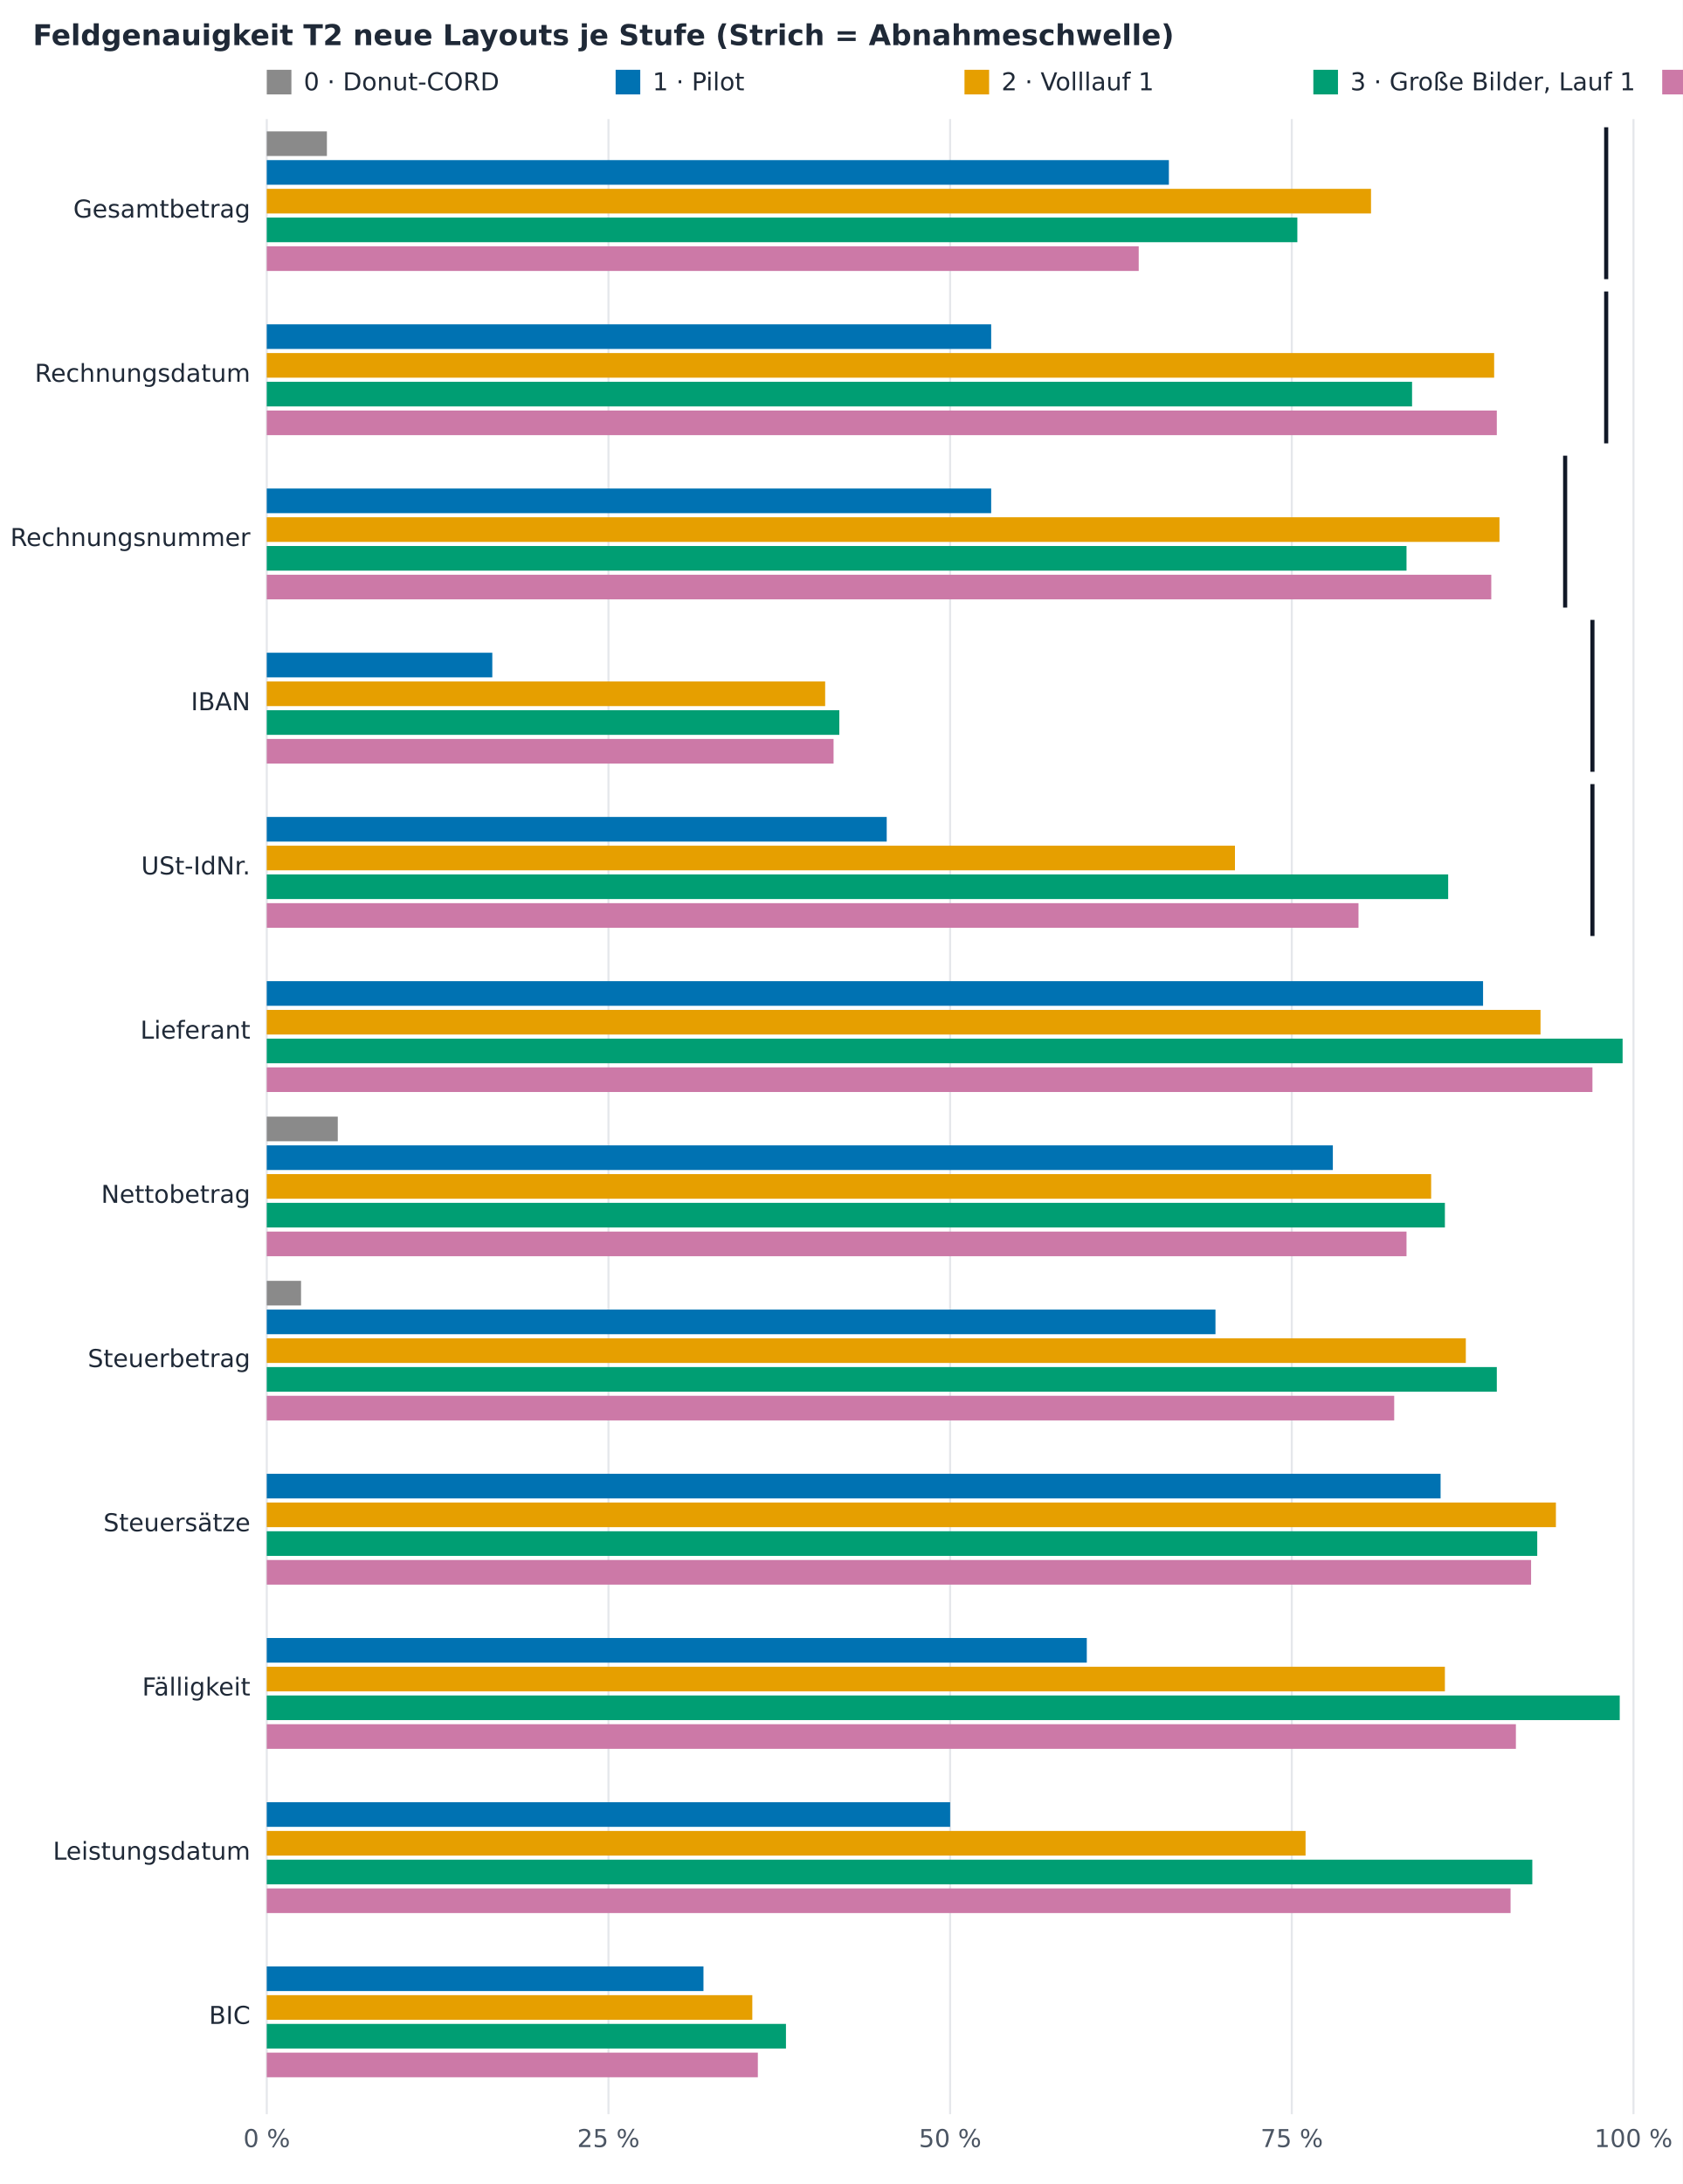
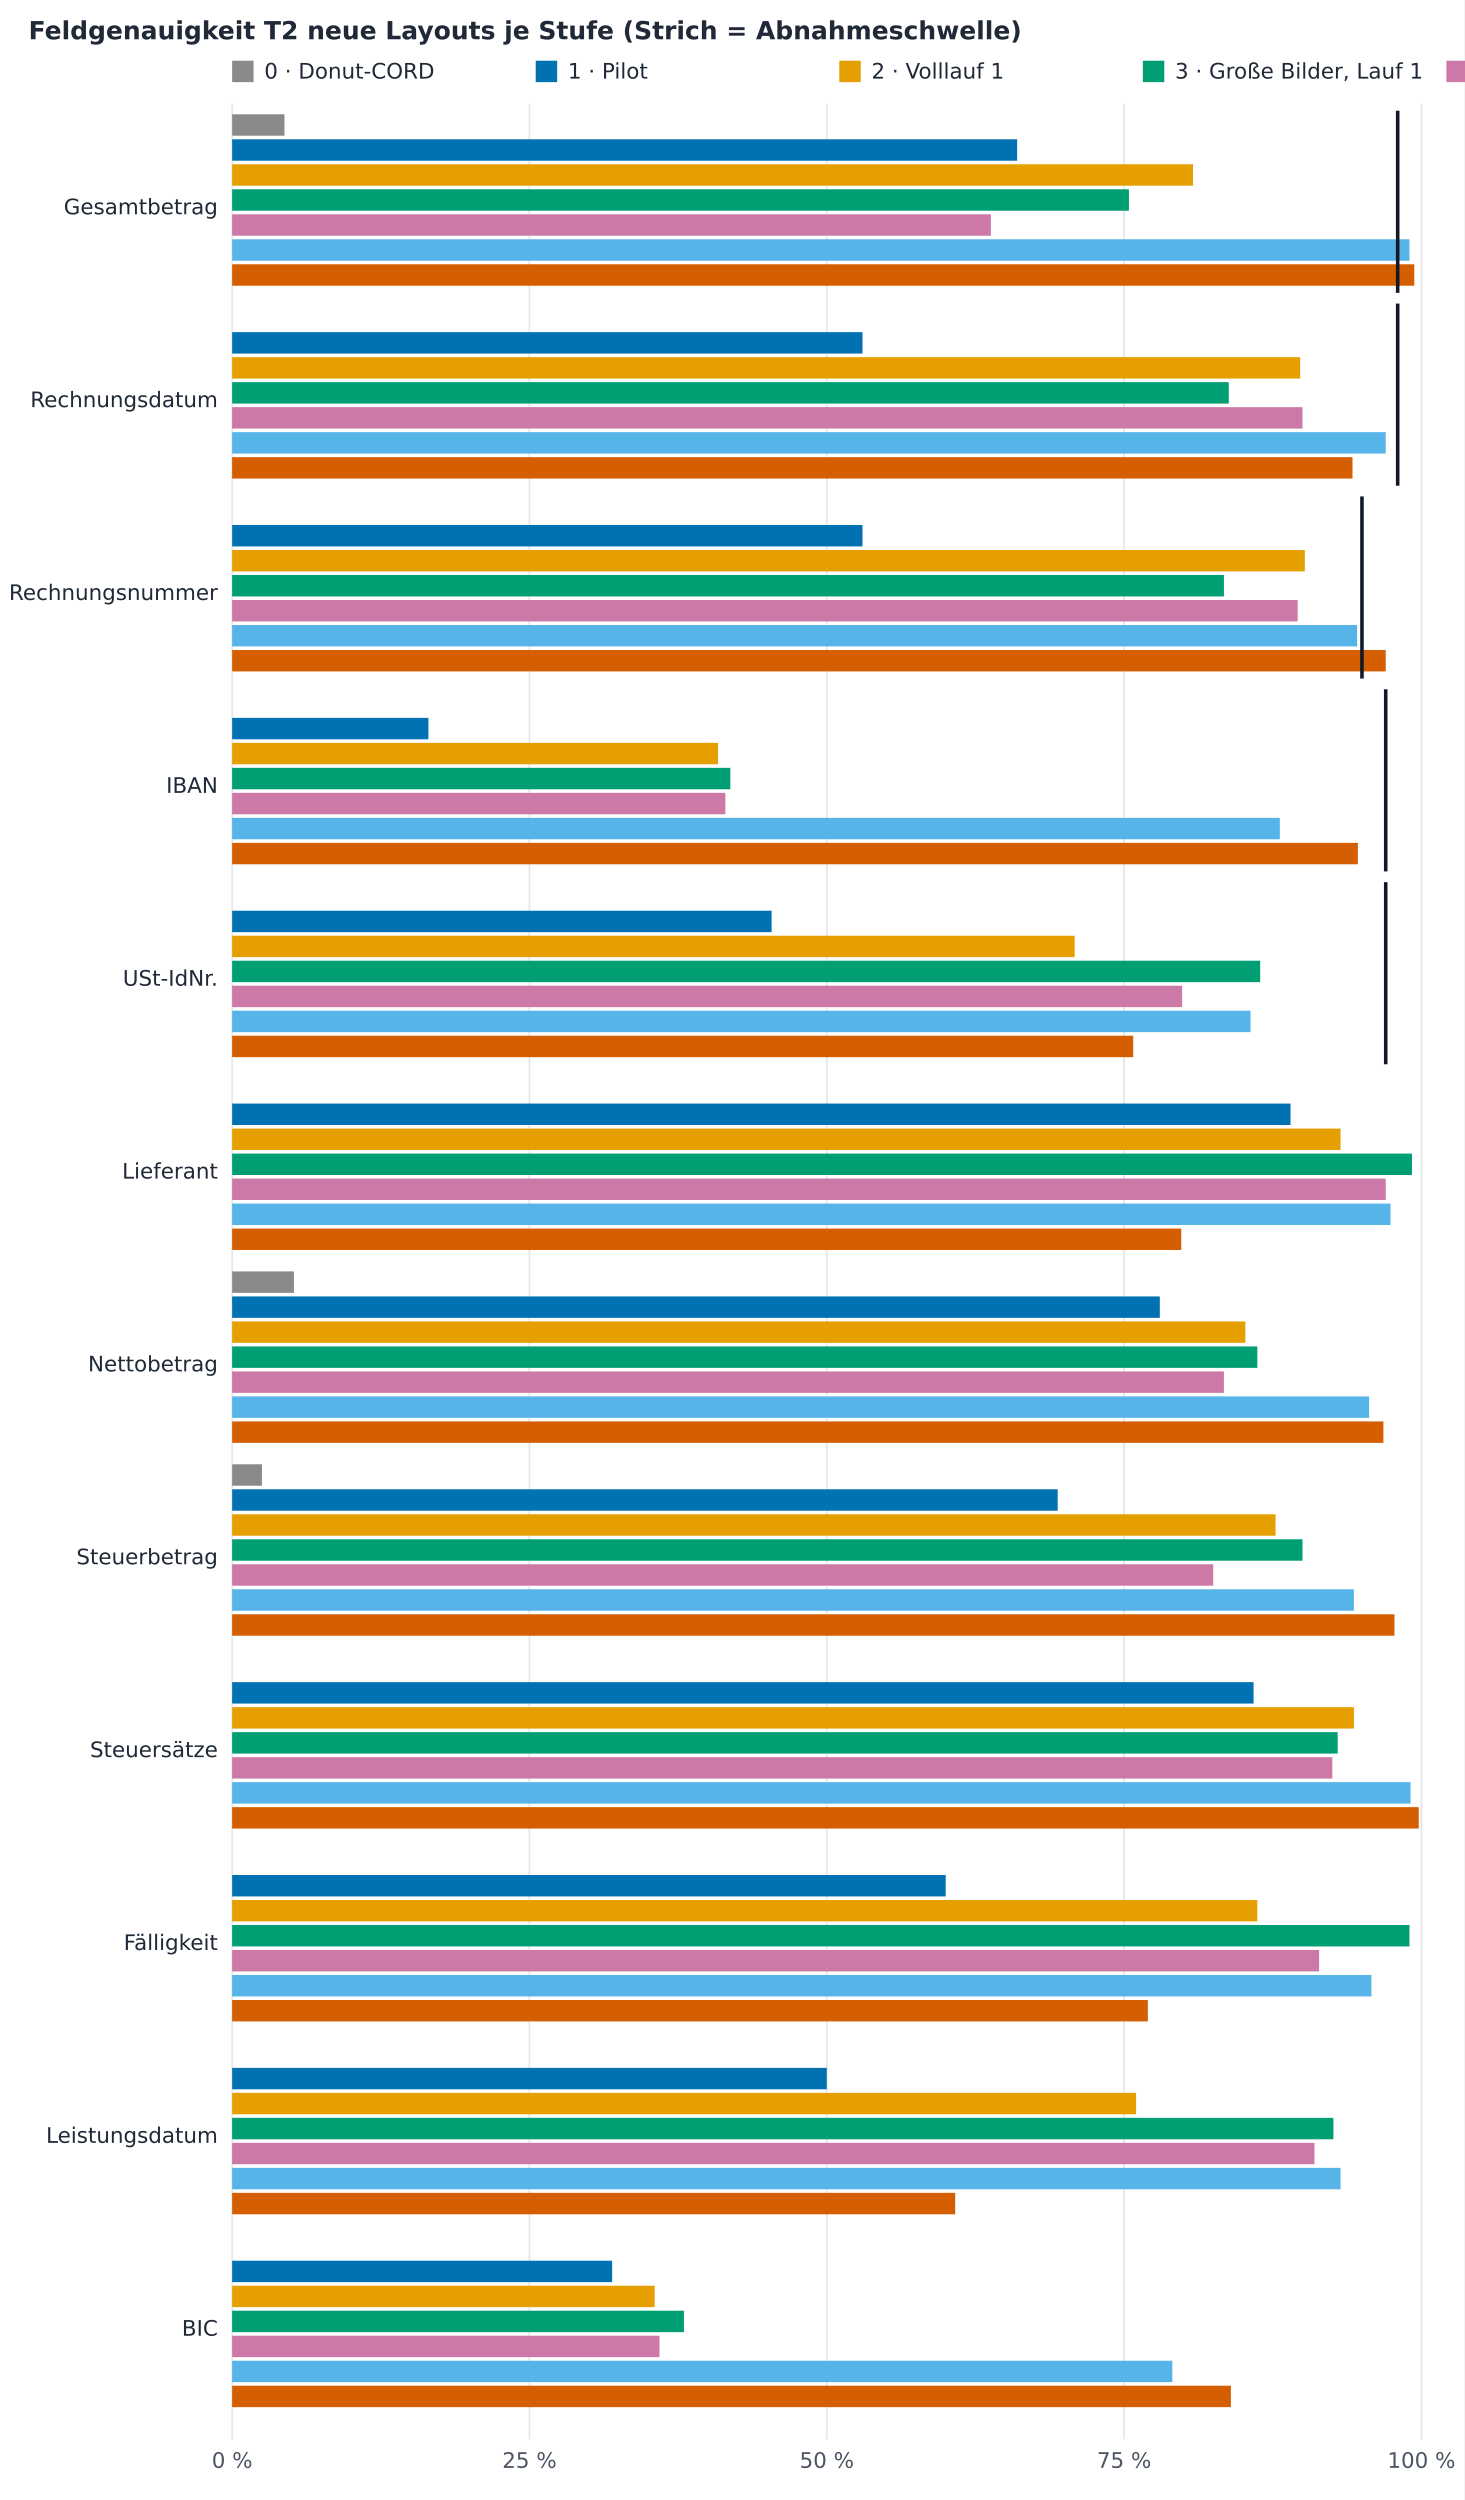
- <svg xmlns="http://www.w3.org/2000/svg" width="820" height="1064" viewBox="0 0 820 1064" font-family="DejaVu Sans, Arial, sans-serif" font-size="12">
-   <rect width="820" height="1064" fill="#ffffff" />
+ <svg xmlns="http://www.w3.org/2000/svg" width="820" height="1400" viewBox="0 0 820 1400" font-family="DejaVu Sans, Arial, sans-serif" font-size="12">
+   <rect width="820" height="1400" fill="#ffffff" />
  <text x="16" y="22" font-size="14" font-weight="bold" fill="#1f2937">Feldgenauigkeit T2 neue Layouts je Stufe (Strich = Abnahmeschwelle)</text>
-   <line x1="130.0" x2="130.0" y1="58" y2="1030" stroke="#e5e7eb" />
-   <text x="130.0" y="1046" text-anchor="middle" fill="#4b5563">0 %</text>
-   <line x1="296.5" x2="296.5" y1="58" y2="1030" stroke="#e5e7eb" />
-   <text x="296.5" y="1046" text-anchor="middle" fill="#4b5563">25 %</text>
-   <line x1="463.0" x2="463.0" y1="58" y2="1030" stroke="#e5e7eb" />
-   <text x="463.0" y="1046" text-anchor="middle" fill="#4b5563">50 %</text>
-   <line x1="629.5" x2="629.5" y1="58" y2="1030" stroke="#e5e7eb" />
-   <text x="629.5" y="1046" text-anchor="middle" fill="#4b5563">75 %</text>
-   <line x1="796.0" x2="796.0" y1="58" y2="1030" stroke="#e5e7eb" />
-   <text x="796.0" y="1046" text-anchor="middle" fill="#4b5563">100 %</text>
+   <line x1="130.0" x2="130.0" y1="58" y2="1366" stroke="#e5e7eb" />
+   <text x="130.0" y="1382" text-anchor="middle" fill="#4b5563">0 %</text>
+   <line x1="296.5" x2="296.5" y1="58" y2="1366" stroke="#e5e7eb" />
+   <text x="296.5" y="1382" text-anchor="middle" fill="#4b5563">25 %</text>
+   <line x1="463.0" x2="463.0" y1="58" y2="1366" stroke="#e5e7eb" />
+   <text x="463.0" y="1382" text-anchor="middle" fill="#4b5563">50 %</text>
+   <line x1="629.5" x2="629.5" y1="58" y2="1366" stroke="#e5e7eb" />
+   <text x="629.5" y="1382" text-anchor="middle" fill="#4b5563">75 %</text>
+   <line x1="796.0" x2="796.0" y1="58" y2="1366" stroke="#e5e7eb" />
+   <text x="796.0" y="1382" text-anchor="middle" fill="#4b5563">100 %</text>
  <rect x="130" y="34" width="12" height="12" fill="#8a8a8a" />
  <text x="148" y="44" fill="#1f2937">0 · Donut-CORD</text>
  <rect x="300" y="34" width="12" height="12" fill="#0072B2" />
  <text x="318" y="44" fill="#1f2937">1 · Pilot</text>
  <rect x="470" y="34" width="12" height="12" fill="#E69F00" />
  <text x="488" y="44" fill="#1f2937">2 · Volllauf 1</text>
  <rect x="640" y="34" width="12" height="12" fill="#009E73" />
  <text x="658" y="44" fill="#1f2937">3 · Große Bilder, Lauf 1</text>
  <rect x="810" y="34" width="12" height="12" fill="#CC79A7" />
  <text x="828" y="44" fill="#1f2937">3 · Große Bilder, Lauf 2</text>
-   <text x="122" y="106.0" text-anchor="end" fill="#1f2937">Gesamtbetrag</text>
+   <rect x="980" y="34" width="12" height="12" fill="#56B4E9" />
+   <text x="998" y="44" fill="#1f2937">4 · IBAN-Positionsvielfalt, Lauf 1</text>
+   <rect x="1150" y="34" width="12" height="12" fill="#D55E00" />
+   <text x="1168" y="44" fill="#1f2937">4 · IBAN-Positionsvielfalt, Lauf 2</text>
+   <text x="122" y="120.0" text-anchor="end" fill="#1f2937">Gesamtbetrag</text>
  <rect x="130" y="64" width="29.3" height="12" fill="#8a8a8a" />
  <rect x="130" y="78" width="439.6" height="12" fill="#0072B2" />
  <rect x="130" y="92" width="538.1" height="12" fill="#E69F00" />
  <rect x="130" y="106" width="502.2" height="12" fill="#009E73" />
  <rect x="130" y="120" width="424.9" height="12" fill="#CC79A7" />
-   <line x1="782.7" x2="782.7" y1="62" y2="136" stroke="#111827" stroke-width="2" />
-   <text x="122" y="186.0" text-anchor="end" fill="#1f2937">Rechnungsdatum</text>
-   <rect x="130" y="144" width="0.0" height="12" fill="#8a8a8a" />
-   <rect x="130" y="158" width="353.0" height="12" fill="#0072B2" />
-   <rect x="130" y="172" width="598.1" height="12" fill="#E69F00" />
-   <rect x="130" y="186" width="558.1" height="12" fill="#009E73" />
-   <rect x="130" y="200" width="599.4" height="12" fill="#CC79A7" />
-   <line x1="782.7" x2="782.7" y1="142" y2="216" stroke="#111827" stroke-width="2" />
-   <text x="122" y="266.0" text-anchor="end" fill="#1f2937">Rechnungsnummer</text>
-   <rect x="130" y="224" width="0.0" height="12" fill="#8a8a8a" />
-   <rect x="130" y="238" width="353.0" height="12" fill="#0072B2" />
-   <rect x="130" y="252" width="600.7" height="12" fill="#E69F00" />
-   <rect x="130" y="266" width="555.4" height="12" fill="#009E73" />
-   <rect x="130" y="280" width="596.7" height="12" fill="#CC79A7" />
-   <line x1="762.7" x2="762.7" y1="222" y2="296" stroke="#111827" stroke-width="2" />
-   <text x="122" y="346.0" text-anchor="end" fill="#1f2937">IBAN</text>
-   <rect x="130" y="304" width="0.0" height="12" fill="#8a8a8a" />
-   <rect x="130" y="318" width="109.9" height="12" fill="#0072B2" />
-   <rect x="130" y="332" width="272.1" height="12" fill="#E69F00" />
-   <rect x="130" y="346" width="279.0" height="12" fill="#009E73" />
-   <rect x="130" y="360" width="276.2" height="12" fill="#CC79A7" />
-   <line x1="776.0" x2="776.0" y1="302" y2="376" stroke="#111827" stroke-width="2" />
-   <text x="122" y="426.0" text-anchor="end" fill="#1f2937">USt-IdNr.</text>
-   <rect x="130" y="384" width="0.0" height="12" fill="#8a8a8a" />
-   <rect x="130" y="398" width="302.1" height="12" fill="#0072B2" />
-   <rect x="130" y="412" width="471.8" height="12" fill="#E69F00" />
-   <rect x="130" y="426" width="575.7" height="12" fill="#009E73" />
-   <rect x="130" y="440" width="532.0" height="12" fill="#CC79A7" />
-   <line x1="776.0" x2="776.0" y1="382" y2="456" stroke="#111827" stroke-width="2" />
-   <text x="122" y="506.0" text-anchor="end" fill="#1f2937">Lieferant</text>
-   <rect x="130" y="464" width="0.0" height="12" fill="#8a8a8a" />
-   <rect x="130" y="478" width="592.7" height="12" fill="#0072B2" />
-   <rect x="130" y="492" width="620.7" height="12" fill="#E69F00" />
-   <rect x="130" y="506" width="660.7" height="12" fill="#009E73" />
-   <rect x="130" y="520" width="646.0" height="12" fill="#CC79A7" />
-   <text x="122" y="586.0" text-anchor="end" fill="#1f2937">Nettobetrag</text>
-   <rect x="130" y="544" width="34.6" height="12" fill="#8a8a8a" />
-   <rect x="130" y="558" width="519.5" height="12" fill="#0072B2" />
-   <rect x="130" y="572" width="567.4" height="12" fill="#E69F00" />
-   <rect x="130" y="586" width="574.1" height="12" fill="#009E73" />
-   <rect x="130" y="600" width="555.4" height="12" fill="#CC79A7" />
-   <text x="122" y="666.0" text-anchor="end" fill="#1f2937">Steuerbetrag</text>
-   <rect x="130" y="624" width="16.7" height="12" fill="#8a8a8a" />
-   <rect x="130" y="638" width="462.3" height="12" fill="#0072B2" />
-   <rect x="130" y="652" width="584.3" height="12" fill="#E69F00" />
-   <rect x="130" y="666" width="599.4" height="12" fill="#009E73" />
-   <rect x="130" y="680" width="549.4" height="12" fill="#CC79A7" />
-   <text x="122" y="746.0" text-anchor="end" fill="#1f2937">Steuersätze</text>
-   <rect x="130" y="704" width="0.0" height="12" fill="#8a8a8a" />
-   <rect x="130" y="718" width="572.0" height="12" fill="#0072B2" />
-   <rect x="130" y="732" width="628.2" height="12" fill="#E69F00" />
-   <rect x="130" y="746" width="619.1" height="12" fill="#009E73" />
-   <rect x="130" y="760" width="616.1" height="12" fill="#CC79A7" />
-   <text x="122" y="826.0" text-anchor="end" fill="#1f2937">Fälligkeit</text>
-   <rect x="130" y="784" width="0.0" height="12" fill="#8a8a8a" />
-   <rect x="130" y="798" width="399.6" height="12" fill="#0072B2" />
-   <rect x="130" y="812" width="574.1" height="12" fill="#E69F00" />
-   <rect x="130" y="826" width="659.3" height="12" fill="#009E73" />
-   <rect x="130" y="840" width="608.7" height="12" fill="#CC79A7" />
-   <text x="122" y="906.0" text-anchor="end" fill="#1f2937">Leistungsdatum</text>
-   <rect x="130" y="864" width="0.0" height="12" fill="#8a8a8a" />
-   <rect x="130" y="878" width="333.0" height="12" fill="#0072B2" />
-   <rect x="130" y="892" width="506.2" height="12" fill="#E69F00" />
-   <rect x="130" y="906" width="616.7" height="12" fill="#009E73" />
-   <rect x="130" y="920" width="606.1" height="12" fill="#CC79A7" />
-   <text x="122" y="986.0" text-anchor="end" fill="#1f2937">BIC</text>
-   <rect x="130" y="944" width="0.0" height="12" fill="#8a8a8a" />
-   <rect x="130" y="958" width="212.8" height="12" fill="#0072B2" />
-   <rect x="130" y="972" width="236.6" height="12" fill="#E69F00" />
-   <rect x="130" y="986" width="253.0" height="12" fill="#009E73" />
-   <rect x="130" y="1000" width="239.3" height="12" fill="#CC79A7" />
+   <rect x="130" y="134" width="659.3" height="12" fill="#56B4E9" />
+   <rect x="130" y="148" width="662.0" height="12" fill="#D55E00" />
+   <line x1="782.7" x2="782.7" y1="62" y2="164" stroke="#111827" stroke-width="2" />
+   <text x="122" y="228.0" text-anchor="end" fill="#1f2937">Rechnungsdatum</text>
+   <rect x="130" y="172" width="0.0" height="12" fill="#8a8a8a" />
+   <rect x="130" y="186" width="353.0" height="12" fill="#0072B2" />
+   <rect x="130" y="200" width="598.1" height="12" fill="#E69F00" />
+   <rect x="130" y="214" width="558.1" height="12" fill="#009E73" />
+   <rect x="130" y="228" width="599.4" height="12" fill="#CC79A7" />
+   <rect x="130" y="242" width="646.0" height="12" fill="#56B4E9" />
+   <rect x="130" y="256" width="627.4" height="12" fill="#D55E00" />
+   <line x1="782.7" x2="782.7" y1="170" y2="272" stroke="#111827" stroke-width="2" />
+   <text x="122" y="336.0" text-anchor="end" fill="#1f2937">Rechnungsnummer</text>
+   <rect x="130" y="280" width="0.0" height="12" fill="#8a8a8a" />
+   <rect x="130" y="294" width="353.0" height="12" fill="#0072B2" />
+   <rect x="130" y="308" width="600.7" height="12" fill="#E69F00" />
+   <rect x="130" y="322" width="555.4" height="12" fill="#009E73" />
+   <rect x="130" y="336" width="596.7" height="12" fill="#CC79A7" />
+   <rect x="130" y="350" width="630.0" height="12" fill="#56B4E9" />
+   <rect x="130" y="364" width="646.0" height="12" fill="#D55E00" />
+   <line x1="762.7" x2="762.7" y1="278" y2="380" stroke="#111827" stroke-width="2" />
+   <text x="122" y="444.0" text-anchor="end" fill="#1f2937">IBAN</text>
+   <rect x="130" y="388" width="0.0" height="12" fill="#8a8a8a" />
+   <rect x="130" y="402" width="109.9" height="12" fill="#0072B2" />
+   <rect x="130" y="416" width="272.1" height="12" fill="#E69F00" />
+   <rect x="130" y="430" width="279.0" height="12" fill="#009E73" />
+   <rect x="130" y="444" width="276.2" height="12" fill="#CC79A7" />
+   <rect x="130" y="458" width="586.7" height="12" fill="#56B4E9" />
+   <rect x="130" y="472" width="630.4" height="12" fill="#D55E00" />
+   <line x1="776.0" x2="776.0" y1="386" y2="488" stroke="#111827" stroke-width="2" />
+   <text x="122" y="552.0" text-anchor="end" fill="#1f2937">USt-IdNr.</text>
+   <rect x="130" y="496" width="0.0" height="12" fill="#8a8a8a" />
+   <rect x="130" y="510" width="302.1" height="12" fill="#0072B2" />
+   <rect x="130" y="524" width="471.8" height="12" fill="#E69F00" />
+   <rect x="130" y="538" width="575.7" height="12" fill="#009E73" />
+   <rect x="130" y="552" width="532.0" height="12" fill="#CC79A7" />
+   <rect x="130" y="566" width="570.3" height="12" fill="#56B4E9" />
+   <rect x="130" y="580" width="504.6" height="12" fill="#D55E00" />
+   <line x1="776.0" x2="776.0" y1="494" y2="596" stroke="#111827" stroke-width="2" />
+   <text x="122" y="660.0" text-anchor="end" fill="#1f2937">Lieferant</text>
+   <rect x="130" y="604" width="0.0" height="12" fill="#8a8a8a" />
+   <rect x="130" y="618" width="592.7" height="12" fill="#0072B2" />
+   <rect x="130" y="632" width="620.7" height="12" fill="#E69F00" />
+   <rect x="130" y="646" width="660.7" height="12" fill="#009E73" />
+   <rect x="130" y="660" width="646.0" height="12" fill="#CC79A7" />
+   <rect x="130" y="674" width="648.7" height="12" fill="#56B4E9" />
+   <rect x="130" y="688" width="531.5" height="12" fill="#D55E00" />
+   <text x="122" y="768.0" text-anchor="end" fill="#1f2937">Nettobetrag</text>
+   <rect x="130" y="712" width="34.6" height="12" fill="#8a8a8a" />
+   <rect x="130" y="726" width="519.5" height="12" fill="#0072B2" />
+   <rect x="130" y="740" width="567.4" height="12" fill="#E69F00" />
+   <rect x="130" y="754" width="574.1" height="12" fill="#009E73" />
+   <rect x="130" y="768" width="555.4" height="12" fill="#CC79A7" />
+   <rect x="130" y="782" width="636.7" height="12" fill="#56B4E9" />
+   <rect x="130" y="796" width="644.7" height="12" fill="#D55E00" />
+   <text x="122" y="876.0" text-anchor="end" fill="#1f2937">Steuerbetrag</text>
+   <rect x="130" y="820" width="16.7" height="12" fill="#8a8a8a" />
+   <rect x="130" y="834" width="462.3" height="12" fill="#0072B2" />
+   <rect x="130" y="848" width="584.3" height="12" fill="#E69F00" />
+   <rect x="130" y="862" width="599.4" height="12" fill="#009E73" />
+   <rect x="130" y="876" width="549.4" height="12" fill="#CC79A7" />
+   <rect x="130" y="890" width="628.2" height="12" fill="#56B4E9" />
+   <rect x="130" y="904" width="650.9" height="12" fill="#D55E00" />
+   <text x="122" y="984.0" text-anchor="end" fill="#1f2937">Steuersätze</text>
+   <rect x="130" y="928" width="0.0" height="12" fill="#8a8a8a" />
+   <rect x="130" y="942" width="572.0" height="12" fill="#0072B2" />
+   <rect x="130" y="956" width="628.2" height="12" fill="#E69F00" />
+   <rect x="130" y="970" width="619.1" height="12" fill="#009E73" />
+   <rect x="130" y="984" width="616.1" height="12" fill="#CC79A7" />
+   <rect x="130" y="998" width="659.9" height="12" fill="#56B4E9" />
+   <rect x="130" y="1012" width="664.5" height="12" fill="#D55E00" />
+   <text x="122" y="1092.0" text-anchor="end" fill="#1f2937">Fälligkeit</text>
+   <rect x="130" y="1036" width="0.0" height="12" fill="#8a8a8a" />
+   <rect x="130" y="1050" width="399.6" height="12" fill="#0072B2" />
+   <rect x="130" y="1064" width="574.1" height="12" fill="#E69F00" />
+   <rect x="130" y="1078" width="659.3" height="12" fill="#009E73" />
+   <rect x="130" y="1092" width="608.7" height="12" fill="#CC79A7" />
+   <rect x="130" y="1106" width="638.0" height="12" fill="#56B4E9" />
+   <rect x="130" y="1120" width="512.8" height="12" fill="#D55E00" />
+   <text x="122" y="1200.0" text-anchor="end" fill="#1f2937">Leistungsdatum</text>
+   <rect x="130" y="1144" width="0.0" height="12" fill="#8a8a8a" />
+   <rect x="130" y="1158" width="333.0" height="12" fill="#0072B2" />
+   <rect x="130" y="1172" width="506.2" height="12" fill="#E69F00" />
+   <rect x="130" y="1186" width="616.7" height="12" fill="#009E73" />
+   <rect x="130" y="1200" width="606.1" height="12" fill="#CC79A7" />
+   <rect x="130" y="1214" width="620.7" height="12" fill="#56B4E9" />
+   <rect x="130" y="1228" width="404.9" height="12" fill="#D55E00" />
+   <text x="122" y="1308.0" text-anchor="end" fill="#1f2937">BIC</text>
+   <rect x="130" y="1252" width="0.0" height="12" fill="#8a8a8a" />
+   <rect x="130" y="1266" width="212.8" height="12" fill="#0072B2" />
+   <rect x="130" y="1280" width="236.6" height="12" fill="#E69F00" />
+   <rect x="130" y="1294" width="253.0" height="12" fill="#009E73" />
+   <rect x="130" y="1308" width="239.3" height="12" fill="#CC79A7" />
+   <rect x="130" y="1322" width="526.5" height="12" fill="#56B4E9" />
+   <rect x="130" y="1336" width="559.3" height="12" fill="#D55E00" />
</svg>
